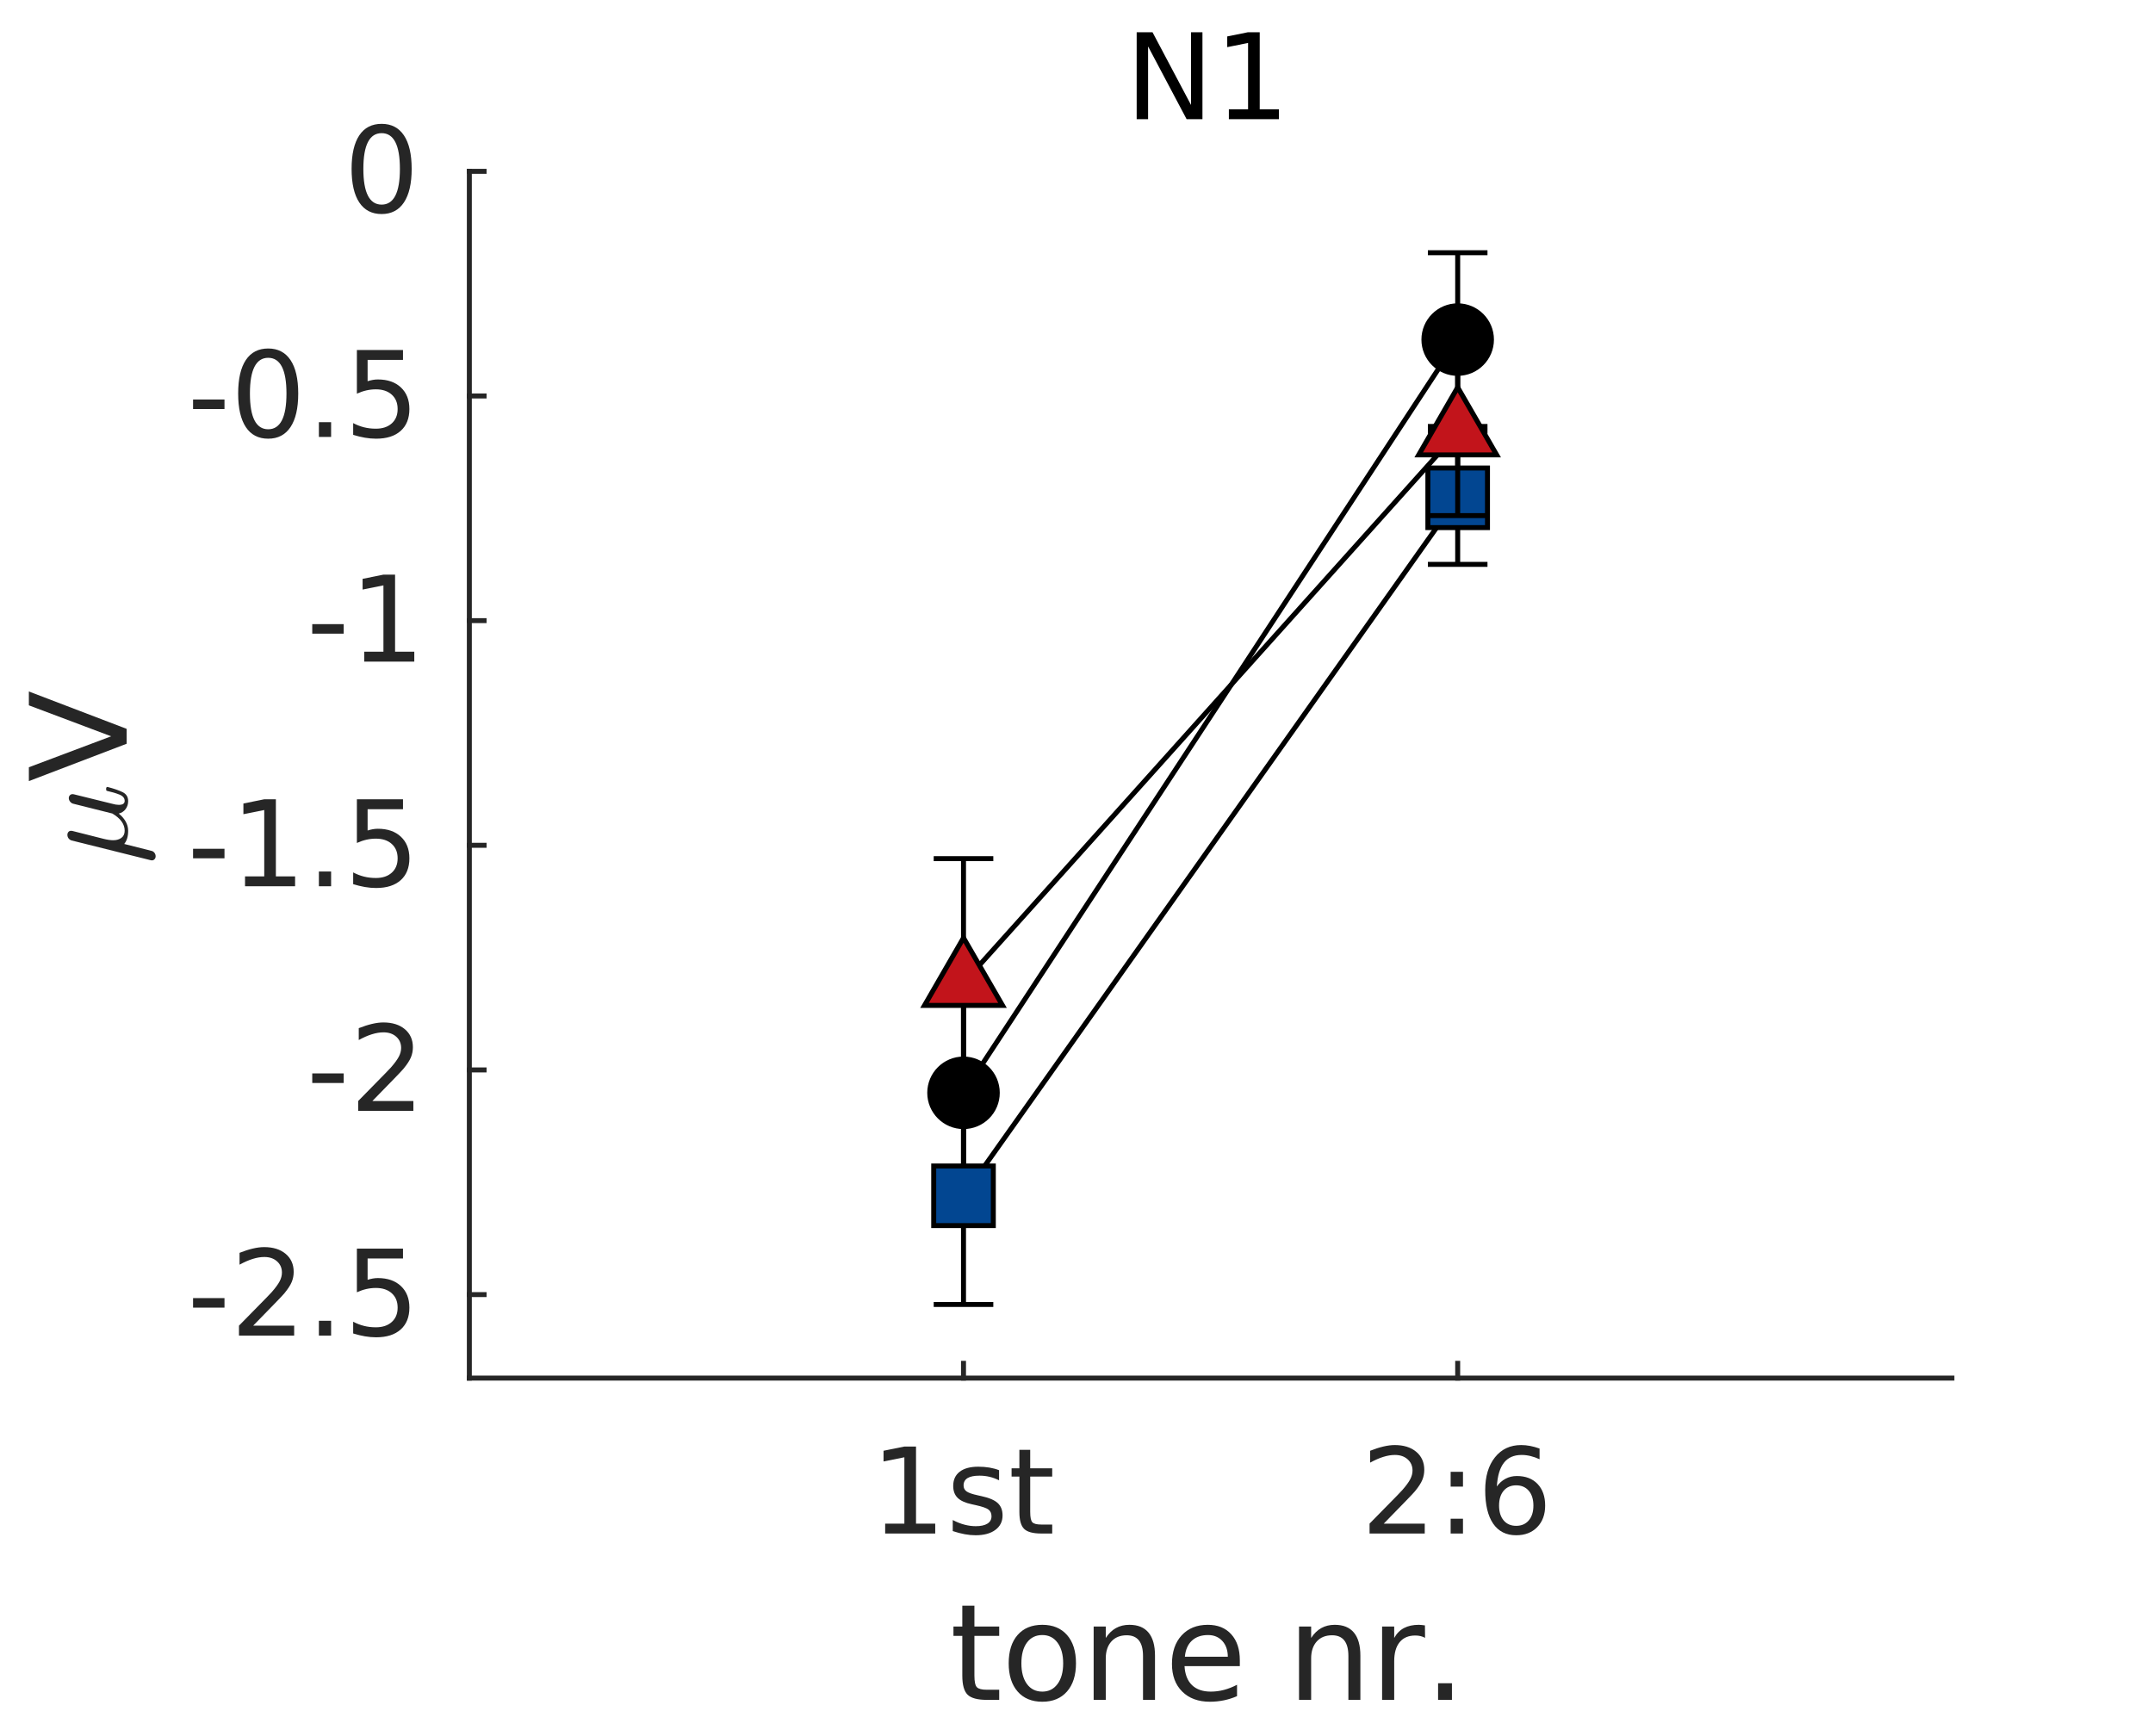
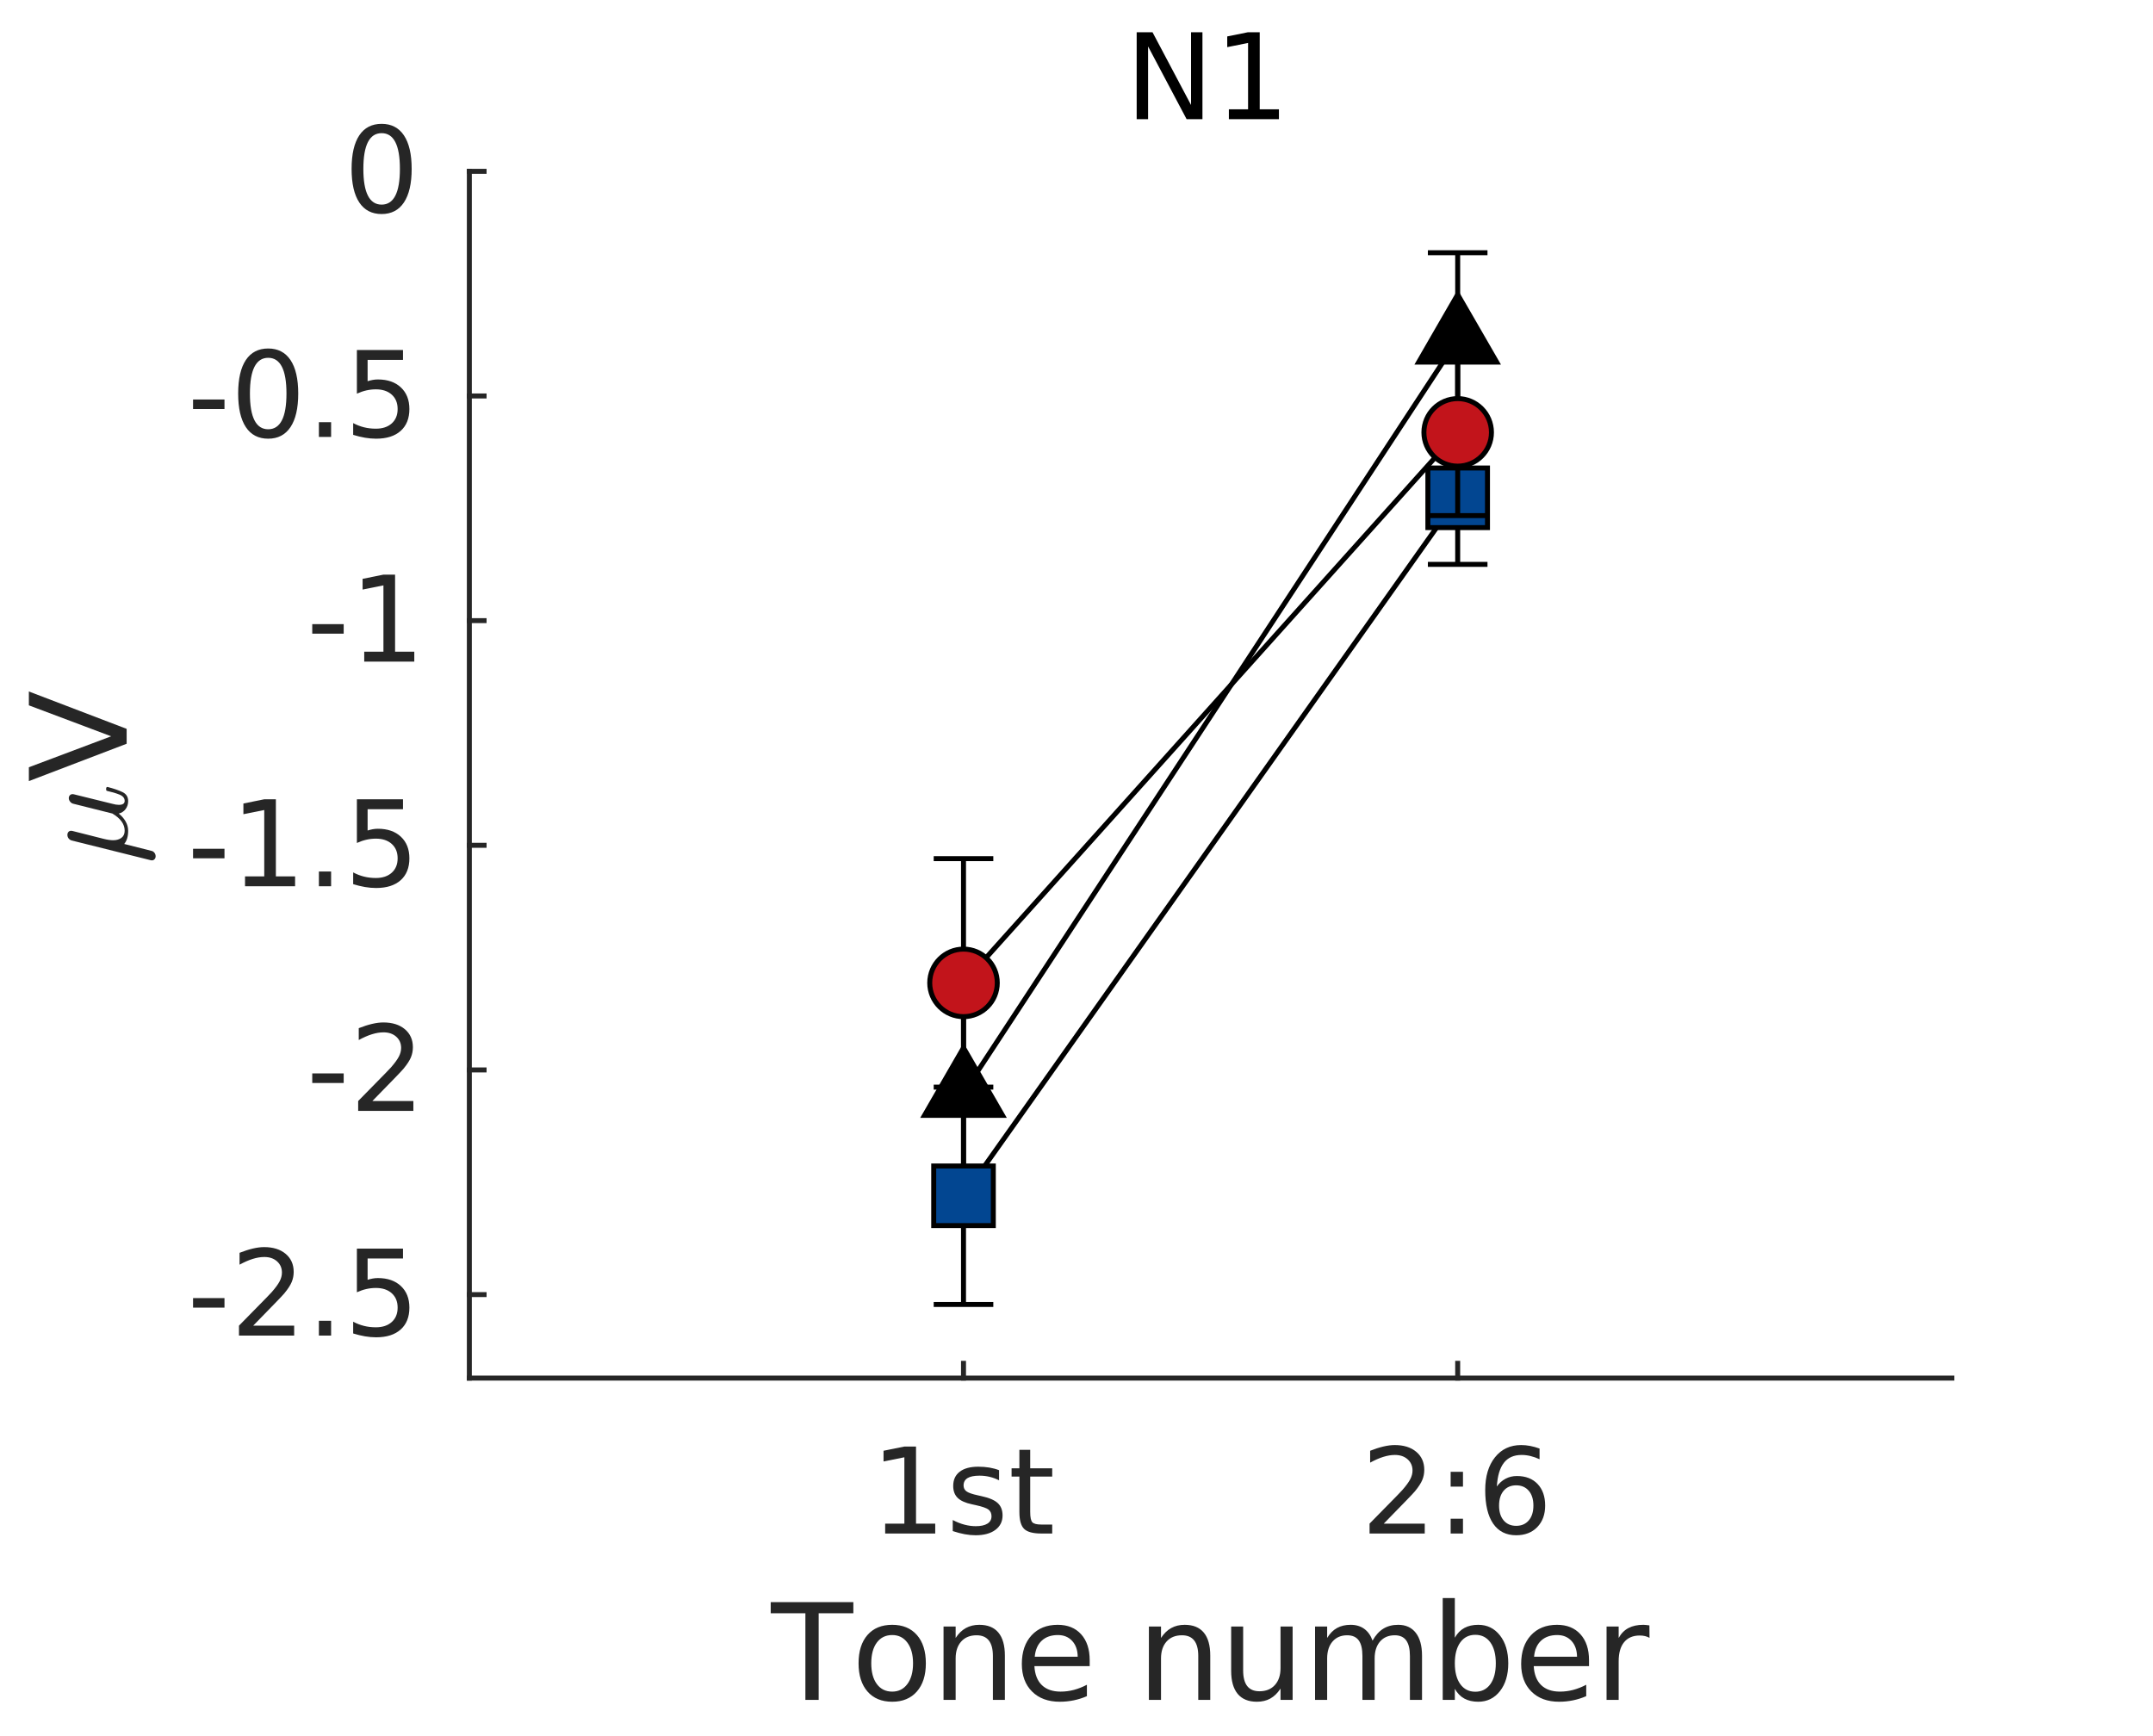
<svg xmlns="http://www.w3.org/2000/svg" style="fill-opacity:1; color-rendering:auto; color-interpolation:auto; text-rendering:auto; stroke:black; stroke-linecap:square; stroke-miterlimit:10; shape-rendering:auto; stroke-opacity:1; fill:black; stroke-dasharray:none; font-weight:normal; stroke-width:1; font-family:'Dialog'; font-style:normal; stroke-linejoin:miter; font-size:12px; stroke-dashoffset:0; image-rendering:auto;" width="289" height="233">
  <defs id="genericDefs" />
  <g>
    <defs id="defs1">
      <clipPath clipPathUnits="userSpaceOnUse" id="clipPath1">
        <path d="M0 0 L289 0 L289 233 L0 233 L0 0 Z" />
      </clipPath>
    </defs>
    <g style="fill:white; stroke:white;">
      <rect x="0" y="0" width="289" style="clip-path:url(#clipPath1); stroke:none;" height="233" />
    </g>
    <g style="fill:white; text-rendering:optimizeSpeed; color-rendering:optimizeSpeed; image-rendering:optimizeSpeed; shape-rendering:crispEdges; stroke:white; color-interpolation:sRGB;">
      <rect x="0" width="289" height="233" y="0" style="stroke:none;" />
      <path style="stroke:none;" d="M63 185 L262 185 L262 23 L63 23 Z" />
    </g>
    <g style="fill:rgb(38,38,38); text-rendering:geometricPrecision; image-rendering:optimizeQuality; color-rendering:optimizeQuality; stroke-linejoin:round; stroke:rgb(38,38,38); color-interpolation:linearRGB; stroke-width:0.667;">
      <line y2="185" style="fill:none;" x1="63" x2="262" y1="185" />
      <line y2="183.02" style="fill:none;" x1="129.333" x2="129.333" y1="185" />
      <line y2="183.02" style="fill:none;" x1="195.667" x2="195.667" y1="185" />
    </g>
    <g transform="translate(129.3333,190.8667)" style="font-size:16px; fill:rgb(38,38,38); text-rendering:geometricPrecision; image-rendering:optimizeQuality; color-rendering:optimizeQuality; font-family:sans-serif; stroke:rgb(38,38,38); color-interpolation:linearRGB;">
      <path style="stroke:none;" d="M-10.516 13.672 L-7.938 13.672 L-7.938 4.766 L-10.734 5.328 L-10.734 3.891 L-7.953 3.328 L-6.375 3.328 L-6.375 13.672 L-3.797 13.672 L-3.797 15 L-10.516 15 L-10.516 13.672 ZM4.773 6.5 L4.773 7.859 Q4.164 7.547 3.508 7.391 Q2.852 7.234 2.148 7.234 Q1.07 7.234 0.539 7.562 Q0.008 7.891 0.008 8.547 Q0.008 9.047 0.391 9.336 Q0.773 9.625 1.93 9.875 L2.414 9.984 Q3.945 10.312 4.594 10.914 Q5.242 11.516 5.242 12.578 Q5.242 13.797 4.273 14.516 Q3.305 15.234 1.617 15.234 Q0.914 15.234 0.156 15.094 Q-0.602 14.953 -1.445 14.672 L-1.445 13.188 Q-0.648 13.609 0.125 13.812 Q0.898 14.016 1.648 14.016 Q2.664 14.016 3.211 13.672 Q3.758 13.328 3.758 12.688 Q3.758 12.109 3.367 11.797 Q2.977 11.484 1.633 11.188 L1.133 11.078 Q-0.195 10.797 -0.789 10.211 Q-1.383 9.625 -1.383 8.609 Q-1.383 7.375 -0.508 6.703 Q0.367 6.031 1.977 6.031 Q2.773 6.031 3.477 6.148 Q4.18 6.266 4.773 6.5 ZM8.953 3.766 L8.953 6.25 L11.906 6.25 L11.906 7.359 L8.953 7.359 L8.953 12.109 Q8.953 13.188 9.242 13.492 Q9.531 13.797 10.438 13.797 L11.906 13.797 L11.906 15 L10.438 15 Q8.766 15 8.133 14.375 Q7.5 13.75 7.5 12.109 L7.5 7.359 L6.453 7.359 L6.453 6.25 L7.5 6.25 L7.5 3.766 L8.953 3.766 Z" />
    </g>
    <g transform="translate(195.6667,190.8667)" style="font-size:16px; fill:rgb(38,38,38); text-rendering:geometricPrecision; image-rendering:optimizeQuality; color-rendering:optimizeQuality; font-family:sans-serif; stroke:rgb(38,38,38); color-interpolation:linearRGB;">
      <path style="stroke:none;" d="M-9.922 13.672 L-4.422 13.672 L-4.422 15 L-11.828 15 L-11.828 13.672 Q-10.922 12.734 -9.375 11.172 Q-7.828 9.609 -7.422 9.156 Q-6.672 8.297 -6.367 7.711 Q-6.062 7.125 -6.062 6.547 Q-6.062 5.625 -6.719 5.039 Q-7.375 4.453 -8.422 4.453 Q-9.156 4.453 -9.984 4.711 Q-10.812 4.969 -11.75 5.484 L-11.75 3.891 Q-10.797 3.516 -9.969 3.32 Q-9.141 3.125 -8.453 3.125 Q-6.641 3.125 -5.562 4.031 Q-4.484 4.938 -4.484 6.453 Q-4.484 7.172 -4.75 7.812 Q-5.016 8.453 -5.734 9.328 Q-5.922 9.562 -6.969 10.641 Q-8.016 11.719 -9.922 13.672 ZM-0.945 13.016 L0.711 13.016 L0.711 15 L-0.945 15 L-0.945 13.016 ZM-0.945 6.719 L0.711 6.719 L0.711 8.703 L-0.945 8.703 L-0.945 6.719 ZM7.852 8.531 Q6.789 8.531 6.172 9.258 Q5.555 9.984 5.555 11.25 Q5.555 12.516 6.172 13.242 Q6.789 13.969 7.852 13.969 Q8.914 13.969 9.539 13.242 Q10.164 12.516 10.164 11.25 Q10.164 9.984 9.539 9.258 Q8.914 8.531 7.852 8.531 ZM10.992 3.594 L10.992 5.031 Q10.398 4.75 9.789 4.602 Q9.18 4.453 8.586 4.453 Q7.023 4.453 6.203 5.508 Q5.383 6.562 5.258 8.688 Q5.727 8.016 6.422 7.648 Q7.117 7.281 7.945 7.281 Q9.711 7.281 10.727 8.352 Q11.742 9.422 11.742 11.25 Q11.742 13.047 10.68 14.141 Q9.617 15.234 7.852 15.234 Q5.836 15.234 4.766 13.68 Q3.695 12.125 3.695 9.172 Q3.695 6.406 5.008 4.766 Q6.32 3.125 8.523 3.125 Q9.117 3.125 9.727 3.242 Q10.336 3.359 10.992 3.594 Z" />
    </g>
    <g transform="translate(162.5001,211.2)" style="font-size:17.6px; fill:rgb(38,38,38); text-rendering:geometricPrecision; image-rendering:optimizeQuality; color-rendering:optimizeQuality; font-family:sans-serif; stroke:rgb(38,38,38); color-interpolation:linearRGB;">
-       <path style="stroke:none;" d="M-31.703 4.359 L-31.703 7.156 L-28.375 7.156 L-28.375 8.406 L-31.703 8.406 L-31.703 13.75 Q-31.703 14.953 -31.375 15.297 Q-31.047 15.641 -30.031 15.641 L-28.375 15.641 L-28.375 17 L-30.031 17 Q-31.906 17 -32.617 16.305 Q-33.328 15.609 -33.328 13.75 L-33.328 8.406 L-34.516 8.406 L-34.516 7.156 L-33.328 7.156 L-33.328 4.359 L-31.703 4.359 ZM-22.586 8.297 Q-23.898 8.297 -24.648 9.305 Q-25.398 10.312 -25.398 12.094 Q-25.398 13.859 -24.648 14.875 Q-23.898 15.891 -22.586 15.891 Q-21.305 15.891 -20.547 14.867 Q-19.789 13.844 -19.789 12.094 Q-19.789 10.344 -20.547 9.32 Q-21.305 8.297 -22.586 8.297 ZM-22.586 6.922 Q-20.477 6.922 -19.273 8.289 Q-18.07 9.656 -18.07 12.094 Q-18.07 14.5 -19.273 15.875 Q-20.477 17.25 -22.586 17.25 Q-24.711 17.25 -25.906 15.875 Q-27.102 14.5 -27.102 12.094 Q-27.102 9.656 -25.906 8.289 Q-24.711 6.922 -22.586 6.922 ZM-7.463 11.062 L-7.463 17 L-9.072 17 L-9.072 11.109 Q-9.072 9.719 -9.619 9.023 Q-10.166 8.328 -11.259 8.328 Q-12.572 8.328 -13.322 9.164 Q-14.072 10 -14.072 11.438 L-14.072 17 L-15.697 17 L-15.697 7.156 L-14.072 7.156 L-14.072 8.688 Q-13.494 7.797 -12.705 7.359 Q-11.916 6.922 -10.9 6.922 Q-9.197 6.922 -8.33 7.969 Q-7.463 9.016 -7.463 11.062 ZM3.923 11.672 L3.923 12.469 L-3.499 12.469 Q-3.405 14.141 -2.499 15.016 Q-1.593 15.891 0.016 15.891 Q0.938 15.891 1.813 15.656 Q2.688 15.422 3.548 14.969 L3.548 16.5 Q2.688 16.875 1.774 17.062 Q0.86 17.25 -0.093 17.25 Q-2.437 17.25 -3.812 15.883 Q-5.187 14.516 -5.187 12.172 Q-5.187 9.75 -3.882 8.336 Q-2.577 6.922 -0.374 6.922 Q1.626 6.922 2.774 8.195 Q3.923 9.469 3.923 11.672 ZM2.313 11.203 Q2.298 9.875 1.571 9.086 Q0.845 8.297 -0.343 8.297 Q-1.702 8.297 -2.515 9.055 Q-3.327 9.812 -3.452 11.203 L2.313 11.203 ZM20.105 11.062 L20.105 17 L18.496 17 L18.496 11.109 Q18.496 9.719 17.949 9.023 Q17.402 8.328 16.308 8.328 Q14.996 8.328 14.246 9.164 Q13.496 10 13.496 11.438 L13.496 17 L11.871 17 L11.871 7.156 L13.496 7.156 L13.496 8.688 Q14.074 7.797 14.863 7.359 Q15.652 6.922 16.668 6.922 Q18.371 6.922 19.238 7.969 Q20.105 9.016 20.105 11.062 ZM28.787 8.672 Q28.506 8.516 28.185 8.438 Q27.865 8.359 27.474 8.359 Q26.115 8.359 25.381 9.25 Q24.646 10.141 24.646 11.812 L24.646 17 L23.021 17 L23.021 7.156 L24.646 7.156 L24.646 8.688 Q25.146 7.781 25.967 7.352 Q26.787 6.922 27.959 6.922 Q28.115 6.922 28.318 6.945 Q28.521 6.969 28.771 7 L28.787 8.672 ZM30.536 14.766 L32.395 14.766 L32.395 17 L30.536 17 L30.536 14.766 Z" />
+       <path style="stroke:none;" d="M-59.047 3.875 L-47.953 3.875 L-47.953 5.375 L-52.609 5.375 L-52.609 17 L-54.391 17 L-54.391 5.375 L-59.047 5.375 L-59.047 3.875 ZM-42.737 8.297 Q-44.05 8.297 -44.8 9.305 Q-45.55 10.312 -45.55 12.094 Q-45.55 13.859 -44.8 14.875 Q-44.05 15.891 -42.737 15.891 Q-41.456 15.891 -40.698 14.867 Q-39.941 13.844 -39.941 12.094 Q-39.941 10.344 -40.698 9.32 Q-41.456 8.297 -42.737 8.297 ZM-42.737 6.922 Q-40.628 6.922 -39.425 8.289 Q-38.222 9.656 -38.222 12.094 Q-38.222 14.5 -39.425 15.875 Q-40.628 17.25 -42.737 17.25 Q-44.862 17.25 -46.058 15.875 Q-47.253 14.5 -47.253 12.094 Q-47.253 9.656 -46.058 8.289 Q-44.862 6.922 -42.737 6.922 ZM-27.614 11.062 L-27.614 17 L-29.223 17 L-29.223 11.109 Q-29.223 9.719 -29.77 9.023 Q-30.317 8.328 -31.411 8.328 Q-32.723 8.328 -33.473 9.164 Q-34.223 10 -34.223 11.438 L-34.223 17 L-35.848 17 L-35.848 7.156 L-34.223 7.156 L-34.223 8.688 Q-33.645 7.797 -32.856 7.359 Q-32.067 6.922 -31.051 6.922 Q-29.348 6.922 -28.481 7.969 Q-27.614 9.016 -27.614 11.062 ZM-16.229 11.672 L-16.229 12.469 L-23.651 12.469 Q-23.557 14.141 -22.651 15.016 Q-21.744 15.891 -20.135 15.891 Q-19.213 15.891 -18.338 15.656 Q-17.463 15.422 -16.604 14.969 L-16.604 16.5 Q-17.463 16.875 -18.377 17.062 Q-19.291 17.25 -20.244 17.25 Q-22.588 17.25 -23.963 15.883 Q-25.338 14.516 -25.338 12.172 Q-25.338 9.75 -24.034 8.336 Q-22.729 6.922 -20.526 6.922 Q-18.526 6.922 -17.377 8.195 Q-16.229 9.469 -16.229 11.672 ZM-17.838 11.203 Q-17.854 9.875 -18.58 9.086 Q-19.307 8.297 -20.494 8.297 Q-21.854 8.297 -22.666 9.055 Q-23.479 9.812 -23.604 11.203 L-17.838 11.203 ZM-0.046 11.062 L-0.046 17 L-1.656 17 L-1.656 11.109 Q-1.656 9.719 -2.203 9.023 Q-2.749 8.328 -3.843 8.328 Q-5.156 8.328 -5.906 9.164 Q-6.656 10 -6.656 11.438 L-6.656 17 L-8.281 17 L-8.281 7.156 L-6.656 7.156 L-6.656 8.688 Q-6.078 7.797 -5.288 7.359 Q-4.5 6.922 -3.484 6.922 Q-1.781 6.922 -0.913 7.969 Q-0.046 9.016 -0.046 11.062 ZM2.761 13.109 L2.761 7.156 L4.37 7.156 L4.37 13.047 Q4.37 14.453 4.917 15.148 Q5.464 15.844 6.558 15.844 Q7.87 15.844 8.628 15.008 Q9.386 14.172 9.386 12.734 L9.386 7.156 L11.011 7.156 L11.011 17 L9.386 17 L9.386 15.484 Q8.792 16.391 8.018 16.82 Q7.245 17.25 6.214 17.25 Q4.511 17.25 3.636 16.195 Q2.761 15.141 2.761 13.109 ZM21.739 9.047 Q22.349 7.953 23.193 7.438 Q24.036 6.922 25.177 6.922 Q26.708 6.922 27.544 8 Q28.38 9.078 28.38 11.062 L28.38 17 L26.755 17 L26.755 11.109 Q26.755 9.703 26.255 9.016 Q25.755 8.328 24.724 8.328 Q23.474 8.328 22.747 9.164 Q22.021 10 22.021 11.438 L22.021 17 L20.38 17 L20.38 11.109 Q20.38 9.688 19.88 9.008 Q19.38 8.328 18.333 8.328 Q17.099 8.328 16.372 9.164 Q15.646 10 15.646 11.438 L15.646 17 L14.021 17 L14.021 7.156 L15.646 7.156 L15.646 8.688 Q16.193 7.781 16.966 7.352 Q17.739 6.922 18.802 6.922 Q19.88 6.922 20.63 7.469 Q21.38 8.016 21.739 9.047 ZM38.284 12.094 Q38.284 10.297 37.55 9.281 Q36.815 8.266 35.534 8.266 Q34.253 8.266 33.519 9.281 Q32.784 10.297 32.784 12.094 Q32.784 13.875 33.519 14.891 Q34.253 15.906 35.534 15.906 Q36.815 15.906 37.55 14.891 Q38.284 13.875 38.284 12.094 ZM32.784 8.656 Q33.284 7.766 34.065 7.344 Q34.847 6.922 35.925 6.922 Q37.722 6.922 38.839 8.344 Q39.956 9.766 39.956 12.094 Q39.956 14.406 38.839 15.828 Q37.722 17.25 35.925 17.25 Q34.847 17.25 34.065 16.828 Q33.284 16.406 32.784 15.516 L32.784 17 L31.159 17 L31.159 3.328 L32.784 3.328 L32.784 8.656 ZM50.796 11.672 L50.796 12.469 L43.374 12.469 Q43.468 14.141 44.374 15.016 Q45.28 15.891 46.89 15.891 Q47.812 15.891 48.687 15.656 Q49.562 15.422 50.421 14.969 L50.421 16.5 Q49.562 16.875 48.647 17.062 Q47.733 17.25 46.78 17.25 Q44.437 17.25 43.062 15.883 Q41.687 14.516 41.687 12.172 Q41.687 9.75 42.991 8.336 Q44.296 6.922 46.499 6.922 Q48.499 6.922 49.647 8.195 Q50.796 9.469 50.796 11.672 ZM49.187 11.203 Q49.171 9.875 48.444 9.086 Q47.718 8.297 46.53 8.297 Q45.171 8.297 44.358 9.055 Q43.546 9.812 43.421 11.203 L49.187 11.203 ZM58.917 8.672 Q58.636 8.516 58.315 8.438 Q57.995 8.359 57.605 8.359 Q56.245 8.359 55.511 9.25 Q54.776 10.141 54.776 11.812 L54.776 17 L53.151 17 L53.151 7.156 L54.776 7.156 L54.776 8.688 Q55.276 7.781 56.097 7.352 Q56.917 6.922 58.089 6.922 Q58.245 6.922 58.448 6.945 Q58.651 6.969 58.901 7 L58.917 8.672 Z" />
    </g>
    <g style="fill:rgb(38,38,38); text-rendering:geometricPrecision; image-rendering:optimizeQuality; color-rendering:optimizeQuality; stroke-linejoin:round; stroke:rgb(38,38,38); color-interpolation:linearRGB; stroke-width:0.667;">
      <line y2="23" style="fill:none;" x1="63" x2="63" y1="185" />
      <line y2="173.792" style="fill:none;" x1="63" x2="64.98" y1="173.792" />
      <line y2="143.634" style="fill:none;" x1="63" x2="64.98" y1="143.634" />
      <line y2="113.475" style="fill:none;" x1="63" x2="64.98" y1="113.475" />
      <line y2="83.317" style="fill:none;" x1="63" x2="64.98" y1="83.317" />
      <line y2="53.158" style="fill:none;" x1="63" x2="64.98" y1="53.158" />
      <line y2="23" style="fill:none;" x1="63" x2="64.98" y1="23" />
    </g>
    <g transform="translate(57.1333,173.7924)" style="font-size:16px; fill:rgb(38,38,38); text-rendering:geometricPrecision; image-rendering:optimizeQuality; color-rendering:optimizeQuality; font-family:sans-serif; stroke:rgb(38,38,38); color-interpolation:linearRGB;">
      <path style="stroke:none;" d="M-31.219 0.469 L-27 0.469 L-27 1.75 L-31.219 1.75 L-31.219 0.469 ZM-23.148 4.172 L-17.648 4.172 L-17.648 5.5 L-25.055 5.5 L-25.055 4.172 Q-24.148 3.234 -22.602 1.672 Q-21.055 0.109 -20.648 -0.344 Q-19.898 -1.203 -19.594 -1.789 Q-19.289 -2.375 -19.289 -2.953 Q-19.289 -3.875 -19.945 -4.461 Q-20.602 -5.047 -21.648 -5.047 Q-22.383 -5.047 -23.211 -4.789 Q-24.039 -4.531 -24.977 -4.016 L-24.977 -5.609 Q-24.023 -5.984 -23.195 -6.18 Q-22.367 -6.375 -21.68 -6.375 Q-19.867 -6.375 -18.789 -5.469 Q-17.711 -4.562 -17.711 -3.047 Q-17.711 -2.328 -17.977 -1.688 Q-18.242 -1.047 -18.961 -0.172 Q-19.148 0.062 -20.195 1.141 Q-21.242 2.219 -23.148 4.172 ZM-14.328 3.516 L-12.688 3.516 L-12.688 5.5 L-14.328 5.5 L-14.328 3.516 ZM-9.227 -6.172 L-3.039 -6.172 L-3.039 -4.844 L-7.789 -4.844 L-7.789 -1.984 Q-7.445 -2.094 -7.102 -2.156 Q-6.758 -2.219 -6.414 -2.219 Q-4.461 -2.219 -3.32 -1.148 Q-2.18 -0.078 -2.18 1.75 Q-2.18 3.641 -3.352 4.688 Q-4.523 5.734 -6.648 5.734 Q-7.383 5.734 -8.148 5.602 Q-8.914 5.469 -9.727 5.219 L-9.727 3.641 Q-9.023 4.016 -8.273 4.203 Q-7.523 4.391 -6.68 4.391 Q-5.336 4.391 -4.547 3.68 Q-3.758 2.969 -3.758 1.75 Q-3.758 0.531 -4.547 -0.18 Q-5.336 -0.891 -6.68 -0.891 Q-7.32 -0.891 -7.945 -0.75 Q-8.57 -0.609 -9.227 -0.312 L-9.227 -6.172 Z" />
    </g>
    <g transform="translate(57.1333,143.6339)" style="font-size:16px; fill:rgb(38,38,38); text-rendering:geometricPrecision; image-rendering:optimizeQuality; color-rendering:optimizeQuality; font-family:sans-serif; stroke:rgb(38,38,38); color-interpolation:linearRGB;">
      <path style="stroke:none;" d="M-15.219 0.469 L-11 0.469 L-11 1.75 L-15.219 1.75 L-15.219 0.469 ZM-7.148 4.172 L-1.648 4.172 L-1.648 5.5 L-9.055 5.5 L-9.055 4.172 Q-8.148 3.234 -6.602 1.672 Q-5.055 0.109 -4.648 -0.344 Q-3.898 -1.203 -3.594 -1.789 Q-3.289 -2.375 -3.289 -2.953 Q-3.289 -3.875 -3.945 -4.461 Q-4.602 -5.047 -5.648 -5.047 Q-6.383 -5.047 -7.211 -4.789 Q-8.039 -4.531 -8.977 -4.016 L-8.977 -5.609 Q-8.023 -5.984 -7.195 -6.18 Q-6.367 -6.375 -5.68 -6.375 Q-3.867 -6.375 -2.789 -5.469 Q-1.711 -4.562 -1.711 -3.047 Q-1.711 -2.328 -1.977 -1.688 Q-2.242 -1.047 -2.961 -0.172 Q-3.148 0.062 -4.195 1.141 Q-5.242 2.219 -7.148 4.172 Z" />
    </g>
    <g transform="translate(57.1333,113.4754)" style="font-size:16px; fill:rgb(38,38,38); text-rendering:geometricPrecision; image-rendering:optimizeQuality; color-rendering:optimizeQuality; font-family:sans-serif; stroke:rgb(38,38,38); color-interpolation:linearRGB;">
      <path style="stroke:none;" d="M-31.219 0.469 L-27 0.469 L-27 1.75 L-31.219 1.75 L-31.219 0.469 ZM-24.242 4.172 L-21.664 4.172 L-21.664 -4.734 L-24.461 -4.172 L-24.461 -5.609 L-21.68 -6.172 L-20.102 -6.172 L-20.102 4.172 L-17.523 4.172 L-17.523 5.5 L-24.242 5.5 L-24.242 4.172 ZM-14.328 3.516 L-12.688 3.516 L-12.688 5.5 L-14.328 5.5 L-14.328 3.516 ZM-9.227 -6.172 L-3.039 -6.172 L-3.039 -4.844 L-7.789 -4.844 L-7.789 -1.984 Q-7.445 -2.094 -7.102 -2.156 Q-6.758 -2.219 -6.414 -2.219 Q-4.461 -2.219 -3.32 -1.148 Q-2.18 -0.078 -2.18 1.75 Q-2.18 3.641 -3.352 4.688 Q-4.523 5.734 -6.648 5.734 Q-7.383 5.734 -8.148 5.602 Q-8.914 5.469 -9.727 5.219 L-9.727 3.641 Q-9.023 4.016 -8.273 4.203 Q-7.523 4.391 -6.68 4.391 Q-5.336 4.391 -4.547 3.68 Q-3.758 2.969 -3.758 1.75 Q-3.758 0.531 -4.547 -0.18 Q-5.336 -0.891 -6.68 -0.891 Q-7.32 -0.891 -7.945 -0.75 Q-8.57 -0.609 -9.227 -0.312 L-9.227 -6.172 Z" />
    </g>
    <g transform="translate(57.1333,83.317)" style="font-size:16px; fill:rgb(38,38,38); text-rendering:geometricPrecision; image-rendering:optimizeQuality; color-rendering:optimizeQuality; font-family:sans-serif; stroke:rgb(38,38,38); color-interpolation:linearRGB;">
      <path style="stroke:none;" d="M-15.219 0.469 L-11 0.469 L-11 1.75 L-15.219 1.75 L-15.219 0.469 ZM-8.242 4.172 L-5.664 4.172 L-5.664 -4.734 L-8.461 -4.172 L-8.461 -5.609 L-5.68 -6.172 L-4.102 -6.172 L-4.102 4.172 L-1.523 4.172 L-1.523 5.5 L-8.242 5.5 L-8.242 4.172 Z" />
    </g>
    <g transform="translate(57.1333,53.1585)" style="font-size:16px; fill:rgb(38,38,38); text-rendering:geometricPrecision; image-rendering:optimizeQuality; color-rendering:optimizeQuality; font-family:sans-serif; stroke:rgb(38,38,38); color-interpolation:linearRGB;">
      <path style="stroke:none;" d="M-31.219 0.469 L-27 0.469 L-27 1.75 L-31.219 1.75 L-31.219 0.469 ZM-21.133 -5.125 Q-22.352 -5.125 -22.969 -3.93 Q-23.586 -2.734 -23.586 -0.328 Q-23.586 2.078 -22.969 3.273 Q-22.352 4.469 -21.133 4.469 Q-19.914 4.469 -19.297 3.273 Q-18.68 2.078 -18.68 -0.328 Q-18.68 -2.734 -19.297 -3.93 Q-19.914 -5.125 -21.133 -5.125 ZM-21.133 -6.375 Q-19.18 -6.375 -18.141 -4.828 Q-17.102 -3.281 -17.102 -0.328 Q-17.102 2.625 -18.141 4.18 Q-19.18 5.734 -21.133 5.734 Q-23.102 5.734 -24.133 4.18 Q-25.164 2.625 -25.164 -0.328 Q-25.164 -3.281 -24.133 -4.828 Q-23.102 -6.375 -21.133 -6.375 ZM-14.328 3.516 L-12.688 3.516 L-12.688 5.5 L-14.328 5.5 L-14.328 3.516 ZM-9.227 -6.172 L-3.039 -6.172 L-3.039 -4.844 L-7.789 -4.844 L-7.789 -1.984 Q-7.445 -2.094 -7.102 -2.156 Q-6.758 -2.219 -6.414 -2.219 Q-4.461 -2.219 -3.32 -1.148 Q-2.18 -0.078 -2.18 1.75 Q-2.18 3.641 -3.352 4.688 Q-4.523 5.734 -6.648 5.734 Q-7.383 5.734 -8.148 5.602 Q-8.914 5.469 -9.727 5.219 L-9.727 3.641 Q-9.023 4.016 -8.273 4.203 Q-7.523 4.391 -6.68 4.391 Q-5.336 4.391 -4.547 3.68 Q-3.758 2.969 -3.758 1.75 Q-3.758 0.531 -4.547 -0.18 Q-5.336 -0.891 -6.68 -0.891 Q-7.32 -0.891 -7.945 -0.75 Q-8.57 -0.609 -9.227 -0.312 L-9.227 -6.172 Z" />
    </g>
    <g transform="translate(57.1333,23)" style="font-size:16px; fill:rgb(38,38,38); text-rendering:geometricPrecision; image-rendering:optimizeQuality; color-rendering:optimizeQuality; font-family:sans-serif; stroke:rgb(38,38,38); color-interpolation:linearRGB;">
      <path style="stroke:none;" d="M-5.906 -5.125 Q-7.125 -5.125 -7.742 -3.93 Q-8.359 -2.734 -8.359 -0.328 Q-8.359 2.078 -7.742 3.273 Q-7.125 4.469 -5.906 4.469 Q-4.688 4.469 -4.07 3.273 Q-3.453 2.078 -3.453 -0.328 Q-3.453 -2.734 -4.07 -3.93 Q-4.688 -5.125 -5.906 -5.125 ZM-5.906 -6.375 Q-3.953 -6.375 -2.914 -4.828 Q-1.875 -3.281 -1.875 -0.328 Q-1.875 2.625 -2.914 4.18 Q-3.953 5.734 -5.906 5.734 Q-7.875 5.734 -8.906 4.18 Q-9.938 2.625 -9.938 -0.328 Q-9.938 -3.281 -8.906 -4.828 Q-7.875 -6.375 -5.906 -6.375 Z" />
    </g>
    <g transform="translate(17,116) rotate(-90)" style="font-size:17.6px; fill:rgb(38,38,38); text-rendering:geometricPrecision; image-rendering:optimizeQuality; color-rendering:optimizeQuality; font-family:'mwb_cmmi10'; stroke:rgb(38,38,38); color-interpolation:linearRGB;">
      <path style="stroke:none;" d="M0.5 3.391 Q0.5 3.281 0.516 3.25 L3.172 -7.391 Q3.25 -7.641 3.453 -7.797 Q3.656 -7.953 3.922 -7.953 Q4.156 -7.953 4.312 -7.82 Q4.469 -7.688 4.469 -7.453 Q4.469 -7.406 4.461 -7.375 Q4.453 -7.344 4.453 -7.297 L3.391 -3.094 Q3.203 -2.344 3.203 -1.797 Q3.203 -1.141 3.523 -0.703 Q3.844 -0.266 4.484 -0.266 Q5.797 -0.266 6.781 -1.906 Q6.797 -1.922 6.797 -1.93 Q6.797 -1.938 6.797 -1.953 L8.109 -7.188 Q8.172 -7.422 8.391 -7.594 Q8.609 -7.766 8.859 -7.766 Q9.078 -7.766 9.234 -7.625 Q9.391 -7.484 9.391 -7.25 Q9.391 -7.141 9.375 -7.109 L8.094 -1.922 Q7.953 -1.422 7.953 -1.047 Q7.953 -0.266 8.484 -0.266 Q9.047 -0.266 9.328 -0.961 Q9.609 -1.656 9.828 -2.641 Q9.859 -2.75 9.969 -2.75 L10.188 -2.75 Q10.25 -2.75 10.305 -2.695 Q10.359 -2.641 10.359 -2.578 Q10.031 -1.312 9.664 -0.555 Q9.297 0.203 8.453 0.203 Q7.844 0.203 7.383 -0.141 Q6.922 -0.484 6.781 -1.062 Q6.344 -0.5 5.742 -0.148 Q5.141 0.203 4.469 0.203 Q3.344 0.203 2.703 -0.328 L1.781 3.312 Q1.734 3.562 1.523 3.727 Q1.312 3.891 1.047 3.891 Q0.828 3.891 0.664 3.75 Q0.5 3.609 0.5 3.391 Z" />
    </g>
    <g transform="translate(17,105) rotate(-90)" style="font-size:17.6px; fill:rgb(38,38,38); text-rendering:geometricPrecision; image-rendering:optimizeQuality; color-rendering:optimizeQuality; font-family:sans-serif; stroke:rgb(38,38,38); color-interpolation:linearRGB;">
      <path style="stroke:none;" d="M5.156 0 L0.141 -13.125 L2 -13.125 L6.156 -2.078 L10.312 -13.125 L12.172 -13.125 L7.156 0 L5.156 0 Z" />
    </g>
    <g transform="translate(162.5002,20)" style="font-size:16px; text-rendering:geometricPrecision; color-rendering:optimizeQuality; image-rendering:optimizeQuality; font-family:sans-serif; color-interpolation:linearRGB;">
      <path style="stroke:none;" d="M-9.922 -15.672 L-7.797 -15.672 L-2.625 -5.906 L-2.625 -15.672 L-1.094 -15.672 L-1.094 -4 L-3.219 -4 L-8.391 -13.766 L-8.391 -4 L-9.922 -4 L-9.922 -15.672 ZM2.453 -5.328 L5.031 -5.328 L5.031 -14.234 L2.234 -13.672 L2.234 -15.109 L5.016 -15.672 L6.594 -15.672 L6.594 -5.328 L9.172 -5.328 L9.172 -4 L2.453 -4 L2.453 -5.328 Z" />
    </g>
    <g style="stroke-linecap:butt; text-rendering:geometricPrecision; color-rendering:optimizeQuality; image-rendering:optimizeQuality; stroke-linejoin:round; color-interpolation:linearRGB; stroke-width:0.667;">
      <line y2="160.421" style="fill:none;" x1="129.333" x2="129.333" y1="146.705" />
      <line y2="57.251" style="fill:none;" x1="195.667" x2="195.667" y1="45.589" />
      <line y2="132.989" style="fill:none;" x1="129.333" x2="129.333" y1="146.705" />
      <line y2="33.927" style="fill:none;" x1="195.667" x2="195.667" y1="45.589" />
      <line y2="45.589" style="fill:none;" x1="129.333" x2="195.667" y1="146.705" />
    </g>
    <g style="text-rendering:geometricPrecision; color-rendering:optimizeQuality; color-interpolation:linearRGB; image-rendering:optimizeQuality;" transform="translate(129.3333,146.705)">
-       <circle r="4.533" style="stroke:none;" cx="0" cy="0" />
+       <path style="stroke:none;" d="M0 -6.043 L-5.233 3.022 L5.233 3.022 Z" />
    </g>
-     <g transform="translate(129.3333,146.705)" style="stroke-linecap:butt; text-rendering:geometricPrecision; color-rendering:optimizeQuality; image-rendering:optimizeQuality; stroke-linejoin:round; color-interpolation:linearRGB; stroke-width:0.667;">
-       <path style="stroke:none;" d="M0 -4.2 C2.32 -4.2 4.2 -2.32 4.2 0 L4.2 0 C4.2 2.32 2.32 4.2 -0 4.2 C-2.32 4.2 -4.2 2.32 -4.2 -0 C-4.2 -2.32 -2.32 -4.2 0 -4.2 ZM0 -4.867 C-2.688 -4.867 -4.867 -2.688 -4.867 -0 C-4.867 2.688 -2.688 4.867 -0 4.867 C2.688 4.867 4.867 2.688 4.867 0 L4.867 0 C4.867 -2.688 2.688 -4.867 0 -4.867 Z" />
+     <g transform="translate(129.3333,146.705)" style="stroke-linecap:butt; text-rendering:geometricPrecision; color-rendering:optimizeQuality; image-rendering:optimizeQuality; color-interpolation:linearRGB; stroke-width:0.667;">
+       <path style="fill:none;" d="M0 -6.043 L-5.233 3.022 L5.233 3.022 Z" />
    </g>
    <g style="text-rendering:geometricPrecision; color-rendering:optimizeQuality; color-interpolation:linearRGB; image-rendering:optimizeQuality;" transform="translate(195.6667,45.5891)">
-       <circle r="4.533" style="stroke:none;" cx="0" cy="0" />
+       <path style="stroke:none;" d="M0 -6.043 L-5.233 3.022 L5.233 3.022 Z" />
    </g>
-     <g transform="translate(195.6667,45.5891)" style="stroke-linecap:butt; text-rendering:geometricPrecision; color-rendering:optimizeQuality; image-rendering:optimizeQuality; stroke-linejoin:round; color-interpolation:linearRGB; stroke-width:0.667;">
-       <path style="stroke:none;" d="M0 -4.2 C2.32 -4.2 4.2 -2.32 4.2 0 L4.2 0 C4.2 2.32 2.32 4.2 -0 4.2 C-2.32 4.2 -4.2 2.32 -4.2 -0 C-4.2 -2.32 -2.32 -4.2 0 -4.2 ZM0 -4.867 C-2.688 -4.867 -4.867 -2.688 -4.867 -0 C-4.867 2.688 -2.688 4.867 -0 4.867 C2.688 4.867 4.867 2.688 4.867 0 L4.867 0 C4.867 -2.688 2.688 -4.867 0 -4.867 Z" />
+     <g transform="translate(195.6667,45.5891)" style="stroke-linecap:butt; text-rendering:geometricPrecision; color-rendering:optimizeQuality; image-rendering:optimizeQuality; color-interpolation:linearRGB; stroke-width:0.667;">
+       <path style="fill:none;" d="M0 -6.043 L-5.233 3.022 L5.233 3.022 Z" />
    </g>
    <g style="text-rendering:geometricPrecision; color-rendering:optimizeQuality; color-interpolation:linearRGB; image-rendering:optimizeQuality;" transform="translate(129.3333,160.4211)">
      <path style="stroke:none;" d="M-4 0 L4 0" />
    </g>
    <g transform="translate(129.3333,160.4211)" style="stroke-linecap:butt; text-rendering:geometricPrecision; color-rendering:optimizeQuality; image-rendering:optimizeQuality; color-interpolation:linearRGB; stroke-width:0.667;">
      <path style="fill:none;" d="M-4 0 L4 0" />
    </g>
    <g style="text-rendering:geometricPrecision; color-rendering:optimizeQuality; color-interpolation:linearRGB; image-rendering:optimizeQuality;" transform="translate(195.6667,57.2511)">
      <path style="stroke:none;" d="M-4 0 L4 0" />
    </g>
    <g transform="translate(195.6667,57.2511)" style="stroke-linecap:butt; text-rendering:geometricPrecision; color-rendering:optimizeQuality; image-rendering:optimizeQuality; color-interpolation:linearRGB; stroke-width:0.667;">
      <path style="fill:none;" d="M-4 0 L4 0" />
    </g>
    <g style="text-rendering:geometricPrecision; color-rendering:optimizeQuality; color-interpolation:linearRGB; image-rendering:optimizeQuality;" transform="translate(129.3333,132.9889)">
      <path style="stroke:none;" d="M-4 0 L4 0" />
    </g>
    <g transform="translate(129.3333,132.9889)" style="stroke-linecap:butt; text-rendering:geometricPrecision; color-rendering:optimizeQuality; image-rendering:optimizeQuality; color-interpolation:linearRGB; stroke-width:0.667;">
      <path style="fill:none;" d="M-4 0 L4 0" />
    </g>
    <g style="text-rendering:geometricPrecision; color-rendering:optimizeQuality; color-interpolation:linearRGB; image-rendering:optimizeQuality;" transform="translate(195.6667,33.927)">
      <path style="stroke:none;" d="M-4 0 L4 0" />
    </g>
    <g transform="translate(195.6667,33.927)" style="stroke-linecap:butt; text-rendering:geometricPrecision; color-rendering:optimizeQuality; image-rendering:optimizeQuality; color-interpolation:linearRGB; stroke-width:0.667;">
      <path style="fill:none;" d="M-4 0 L4 0" />
      <line transform="translate(-195.6667,-33.927)" x1="129.333" x2="129.333" y1="160.529" style="fill:none; stroke-linejoin:round;" y2="175.117" />
      <line transform="translate(-195.6667,-33.927)" x1="195.667" x2="195.667" y1="66.828" style="fill:none; stroke-linejoin:round;" y2="75.764" />
      <line transform="translate(-195.6667,-33.927)" x1="129.333" x2="129.333" y1="160.529" style="fill:none; stroke-linejoin:round;" y2="145.941" />
      <line transform="translate(-195.6667,-33.927)" x1="195.667" x2="195.667" y1="66.828" style="fill:none; stroke-linejoin:round;" y2="57.892" />
      <line transform="translate(-195.6667,-33.927)" x1="129.333" x2="195.667" y1="160.529" style="fill:none; stroke-linejoin:round;" y2="66.828" />
    </g>
    <g transform="translate(129.3333,160.5288)" style="fill:rgb(2,70,145); text-rendering:geometricPrecision; color-rendering:optimizeQuality; image-rendering:optimizeQuality; color-interpolation:linearRGB; stroke:rgb(2,70,145);">
      <path style="stroke:none;" d="M-4 -4 L-4 4 L4 4 L4 -4 Z" />
    </g>
    <g transform="translate(129.3333,160.5288)" style="stroke-linecap:butt; text-rendering:geometricPrecision; color-rendering:optimizeQuality; image-rendering:optimizeQuality; color-interpolation:linearRGB; stroke-width:0.667;">
      <path style="fill:none;" d="M-4 -4 L-4 4 L4 4 L4 -4 Z" />
    </g>
    <g transform="translate(195.6667,66.828)" style="fill:rgb(2,70,145); text-rendering:geometricPrecision; color-rendering:optimizeQuality; image-rendering:optimizeQuality; color-interpolation:linearRGB; stroke:rgb(2,70,145);">
      <path style="stroke:none;" d="M-4 -4 L-4 4 L4 4 L4 -4 Z" />
    </g>
    <g transform="translate(195.6667,66.828)" style="stroke-linecap:butt; text-rendering:geometricPrecision; color-rendering:optimizeQuality; image-rendering:optimizeQuality; color-interpolation:linearRGB; stroke-width:0.667;">
      <path style="fill:none;" d="M-4 -4 L-4 4 L4 4 L4 -4 Z" />
    </g>
    <g style="text-rendering:geometricPrecision; color-rendering:optimizeQuality; color-interpolation:linearRGB; image-rendering:optimizeQuality;" transform="translate(129.3333,175.1167)">
      <path style="stroke:none;" d="M-4 0 L4 0" />
    </g>
    <g transform="translate(129.3333,175.1167)" style="stroke-linecap:butt; text-rendering:geometricPrecision; color-rendering:optimizeQuality; image-rendering:optimizeQuality; color-interpolation:linearRGB; stroke-width:0.667;">
      <path style="fill:none;" d="M-4 0 L4 0" />
    </g>
    <g style="text-rendering:geometricPrecision; color-rendering:optimizeQuality; color-interpolation:linearRGB; image-rendering:optimizeQuality;" transform="translate(195.6667,75.7641)">
      <path style="stroke:none;" d="M-4 0 L4 0" />
    </g>
    <g transform="translate(195.6667,75.7641)" style="stroke-linecap:butt; text-rendering:geometricPrecision; color-rendering:optimizeQuality; image-rendering:optimizeQuality; color-interpolation:linearRGB; stroke-width:0.667;">
      <path style="fill:none;" d="M-4 0 L4 0" />
    </g>
    <g style="text-rendering:geometricPrecision; color-rendering:optimizeQuality; color-interpolation:linearRGB; image-rendering:optimizeQuality;" transform="translate(129.3333,145.9409)">
      <path style="stroke:none;" d="M-4 0 L4 0" />
    </g>
    <g transform="translate(129.3333,145.9409)" style="stroke-linecap:butt; text-rendering:geometricPrecision; color-rendering:optimizeQuality; image-rendering:optimizeQuality; color-interpolation:linearRGB; stroke-width:0.667;">
      <path style="fill:none;" d="M-4 0 L4 0" />
    </g>
    <g style="text-rendering:geometricPrecision; color-rendering:optimizeQuality; color-interpolation:linearRGB; image-rendering:optimizeQuality;" transform="translate(195.6667,57.8919)">
      <path style="stroke:none;" d="M-4 0 L4 0" />
    </g>
    <g transform="translate(195.6667,57.8919)" style="stroke-linecap:butt; text-rendering:geometricPrecision; color-rendering:optimizeQuality; image-rendering:optimizeQuality; color-interpolation:linearRGB; stroke-width:0.667;">
      <path style="fill:none;" d="M-4 0 L4 0" />
      <line transform="translate(-195.6667,-57.8919)" x1="129.333" x2="129.333" y1="131.947" style="fill:none; stroke-linejoin:round;" y2="148.626" />
      <line transform="translate(-195.6667,-57.8919)" x1="195.667" x2="195.667" y1="58.045" style="fill:none; stroke-linejoin:round;" y2="69.217" />
      <line transform="translate(-195.6667,-57.8919)" x1="129.333" x2="129.333" y1="131.947" style="fill:none; stroke-linejoin:round;" y2="115.269" />
      <line transform="translate(-195.6667,-57.8919)" x1="195.667" x2="195.667" y1="58.045" style="fill:none; stroke-linejoin:round;" y2="46.873" />
      <line transform="translate(-195.6667,-57.8919)" x1="129.333" x2="195.667" y1="131.947" style="fill:none; stroke-linejoin:round;" y2="58.045" />
    </g>
    <g transform="translate(129.3333,131.9472)" style="fill:rgb(194,20,27); text-rendering:geometricPrecision; color-rendering:optimizeQuality; image-rendering:optimizeQuality; color-interpolation:linearRGB; stroke:rgb(194,20,27);">
-       <path style="stroke:none;" d="M0 -6.043 L-5.233 3.022 L5.233 3.022 Z" />
+       <circle r="4.533" style="stroke:none;" cx="0" cy="0" />
    </g>
-     <g transform="translate(129.3333,131.9472)" style="stroke-linecap:butt; text-rendering:geometricPrecision; color-rendering:optimizeQuality; image-rendering:optimizeQuality; color-interpolation:linearRGB; stroke-width:0.667;">
-       <path style="fill:none;" d="M0 -6.043 L-5.233 3.022 L5.233 3.022 Z" />
+     <g transform="translate(129.3333,131.9472)" style="stroke-linecap:butt; text-rendering:geometricPrecision; color-rendering:optimizeQuality; image-rendering:optimizeQuality; stroke-linejoin:round; color-interpolation:linearRGB; stroke-width:0.667;">
+       <path style="stroke:none;" d="M0 -4.2 C2.32 -4.2 4.2 -2.32 4.2 0 L4.2 0 C4.2 2.32 2.32 4.2 -0 4.2 C-2.32 4.2 -4.2 2.32 -4.2 -0 C-4.2 -2.32 -2.32 -4.2 0 -4.2 ZM0 -4.867 C-2.688 -4.867 -4.867 -2.688 -4.867 -0 C-4.867 2.688 -2.688 4.867 -0 4.867 C2.688 4.867 4.867 2.688 4.867 0 L4.867 0 C4.867 -2.688 2.688 -4.867 0 -4.867 Z" />
    </g>
    <g transform="translate(195.6667,58.0451)" style="fill:rgb(194,20,27); text-rendering:geometricPrecision; color-rendering:optimizeQuality; image-rendering:optimizeQuality; color-interpolation:linearRGB; stroke:rgb(194,20,27);">
-       <path style="stroke:none;" d="M0 -6.043 L-5.233 3.022 L5.233 3.022 Z" />
+       <circle r="4.533" style="stroke:none;" cx="0" cy="0" />
    </g>
-     <g transform="translate(195.6667,58.0451)" style="stroke-linecap:butt; text-rendering:geometricPrecision; color-rendering:optimizeQuality; image-rendering:optimizeQuality; color-interpolation:linearRGB; stroke-width:0.667;">
-       <path style="fill:none;" d="M0 -6.043 L-5.233 3.022 L5.233 3.022 Z" />
+     <g transform="translate(195.6667,58.0451)" style="stroke-linecap:butt; text-rendering:geometricPrecision; color-rendering:optimizeQuality; image-rendering:optimizeQuality; stroke-linejoin:round; color-interpolation:linearRGB; stroke-width:0.667;">
+       <path style="stroke:none;" d="M0 -4.2 C2.32 -4.2 4.2 -2.32 4.2 0 L4.2 0 C4.2 2.32 2.32 4.2 -0 4.2 C-2.32 4.2 -4.2 2.32 -4.2 -0 C-4.2 -2.32 -2.32 -4.2 0 -4.2 ZM0 -4.867 C-2.688 -4.867 -4.867 -2.688 -4.867 -0 C-4.867 2.688 -2.688 4.867 -0 4.867 C2.688 4.867 4.867 2.688 4.867 0 L4.867 0 C4.867 -2.688 2.688 -4.867 0 -4.867 Z" />
    </g>
    <g style="text-rendering:geometricPrecision; color-rendering:optimizeQuality; color-interpolation:linearRGB; image-rendering:optimizeQuality;" transform="translate(129.3333,148.6257)">
      <path style="stroke:none;" d="M-4 0 L4 0" />
    </g>
    <g transform="translate(129.3333,148.6257)" style="stroke-linecap:butt; text-rendering:geometricPrecision; color-rendering:optimizeQuality; image-rendering:optimizeQuality; color-interpolation:linearRGB; stroke-width:0.667;">
      <path style="fill:none;" d="M-4 0 L4 0" />
    </g>
    <g style="text-rendering:geometricPrecision; color-rendering:optimizeQuality; color-interpolation:linearRGB; image-rendering:optimizeQuality;" transform="translate(195.6667,69.2172)">
      <path style="stroke:none;" d="M-4 0 L4 0" />
    </g>
    <g transform="translate(195.6667,69.2172)" style="stroke-linecap:butt; text-rendering:geometricPrecision; color-rendering:optimizeQuality; image-rendering:optimizeQuality; color-interpolation:linearRGB; stroke-width:0.667;">
      <path style="fill:none;" d="M-4 0 L4 0" />
    </g>
    <g style="text-rendering:geometricPrecision; color-rendering:optimizeQuality; color-interpolation:linearRGB; image-rendering:optimizeQuality;" transform="translate(129.3333,115.2687)">
      <path style="stroke:none;" d="M-4 0 L4 0" />
    </g>
    <g transform="translate(129.3333,115.2687)" style="stroke-linecap:butt; text-rendering:geometricPrecision; color-rendering:optimizeQuality; image-rendering:optimizeQuality; color-interpolation:linearRGB; stroke-width:0.667;">
      <path style="fill:none;" d="M-4 0 L4 0" />
    </g>
    <g style="text-rendering:geometricPrecision; color-rendering:optimizeQuality; color-interpolation:linearRGB; image-rendering:optimizeQuality;" transform="translate(195.6667,46.873)">
      <path style="stroke:none;" d="M-4 0 L4 0" />
    </g>
    <g transform="translate(195.6667,46.873)" style="stroke-linecap:butt; text-rendering:geometricPrecision; color-rendering:optimizeQuality; image-rendering:optimizeQuality; color-interpolation:linearRGB; stroke-width:0.667;">
      <path style="fill:none;" d="M-4 0 L4 0" />
    </g>
  </g>
</svg>
